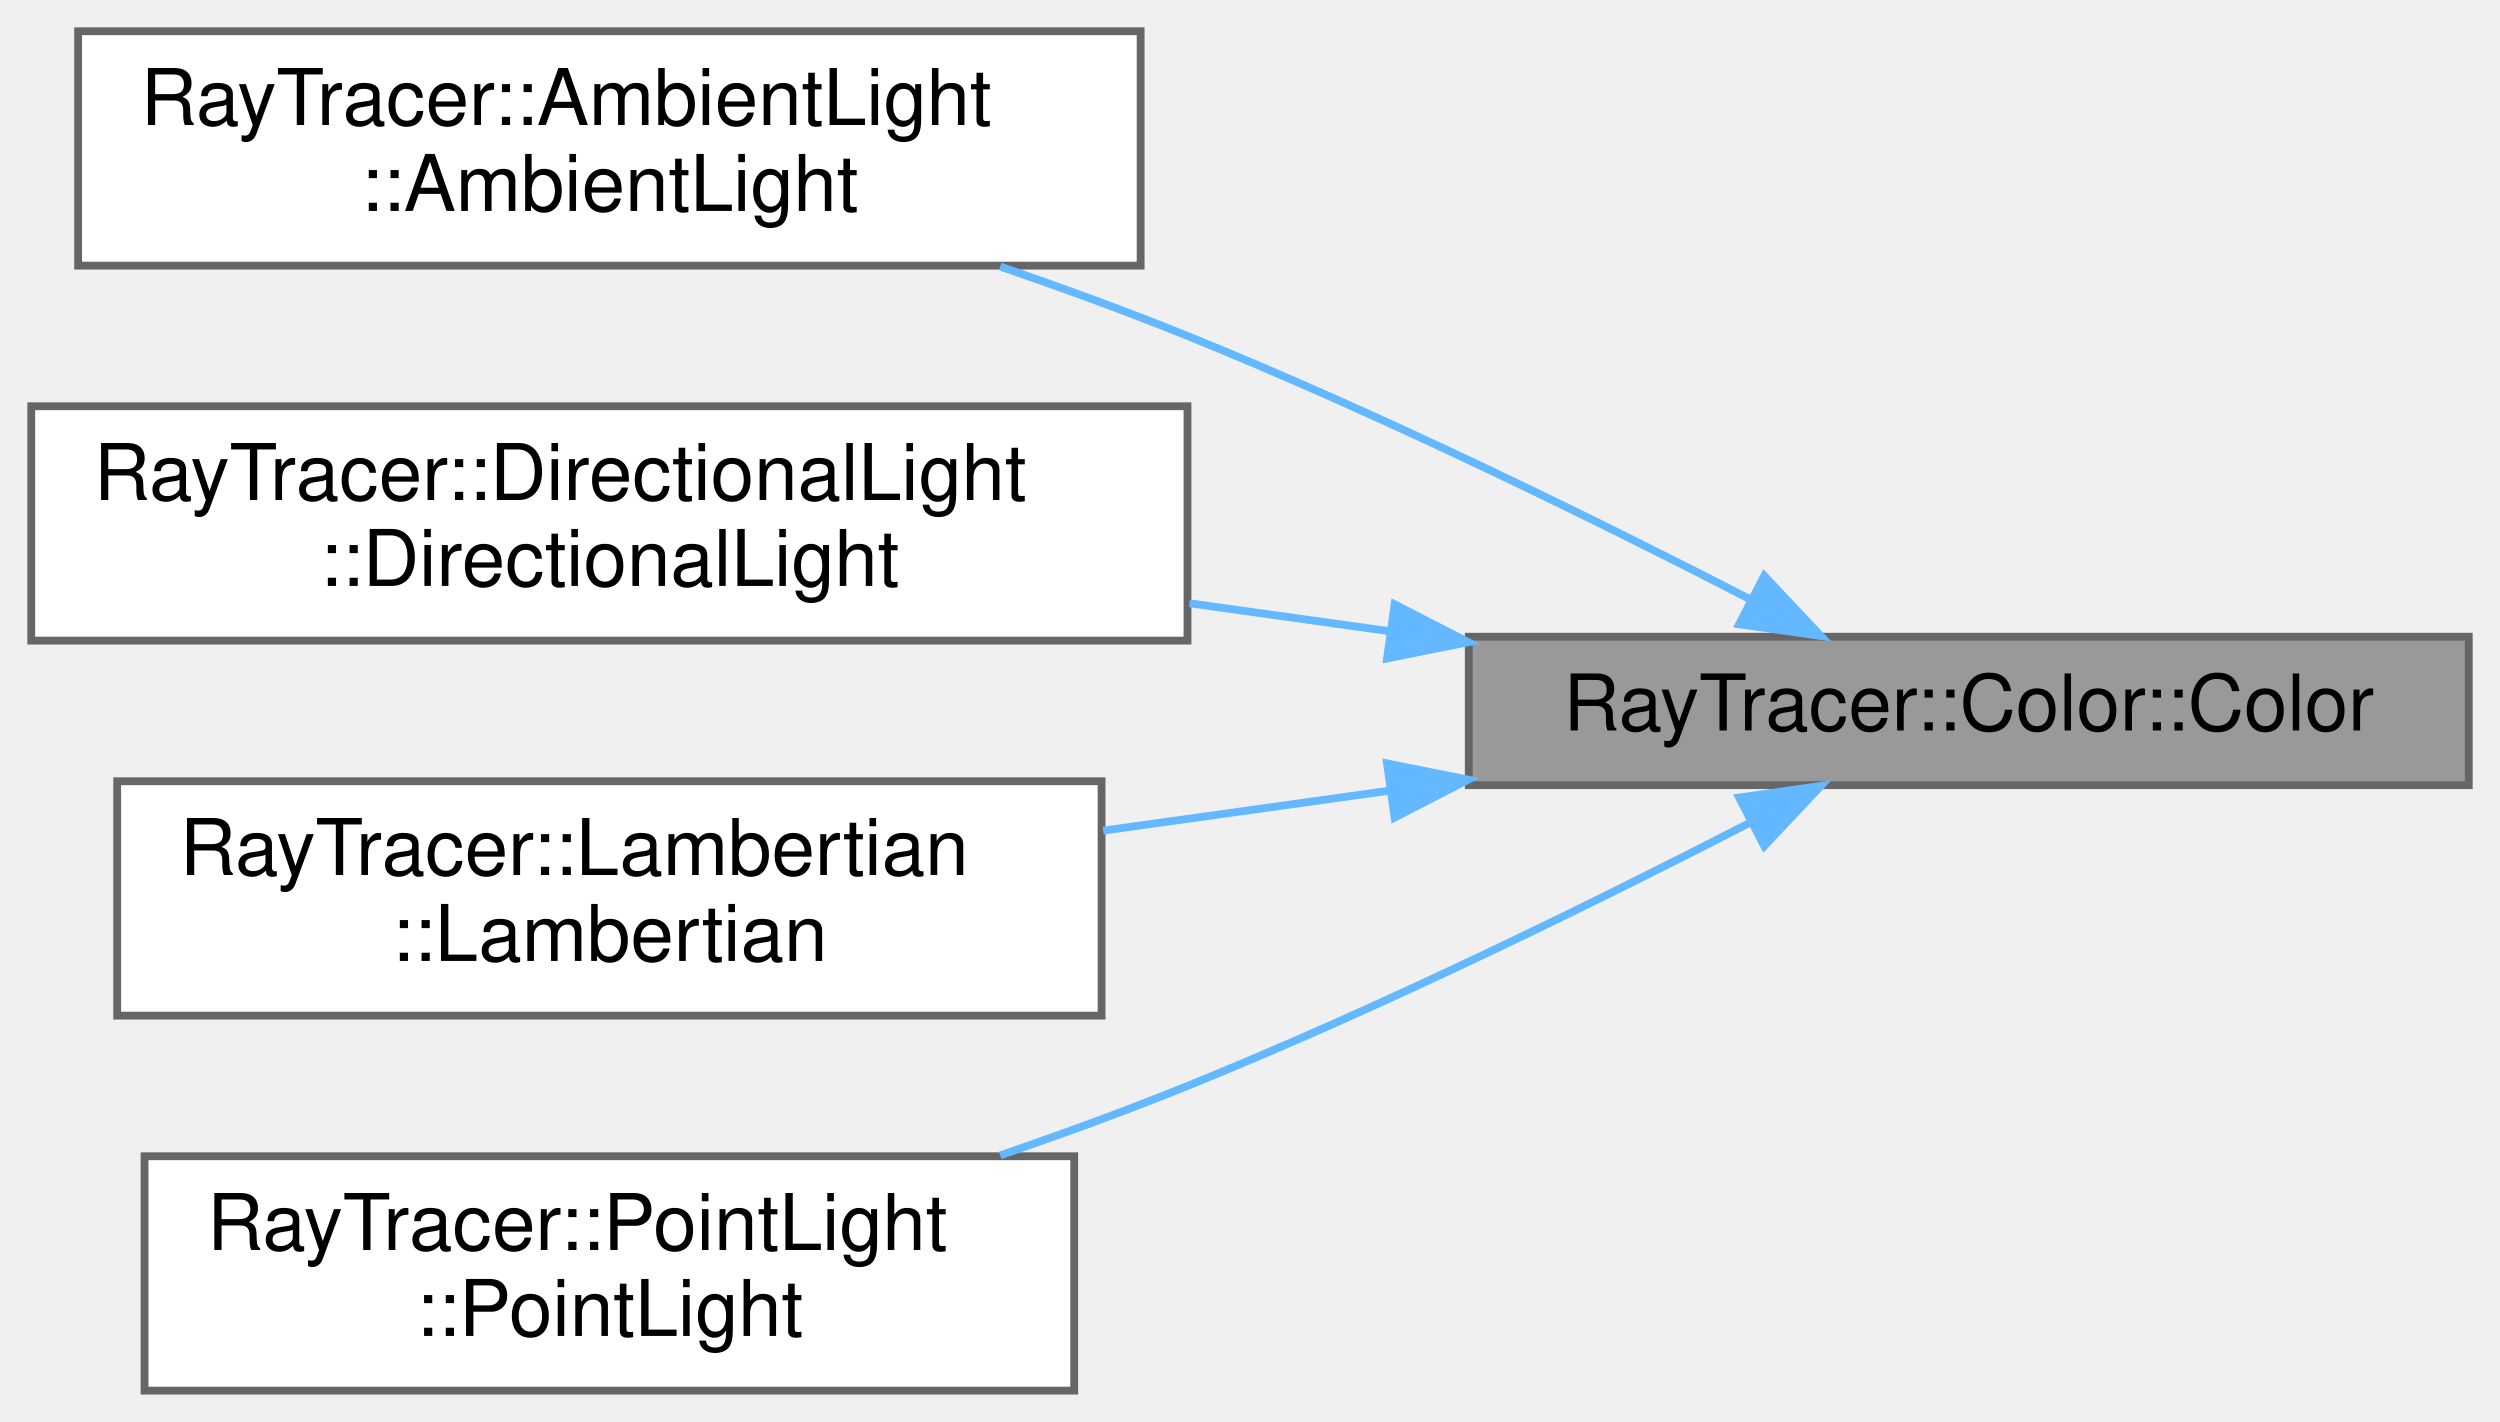
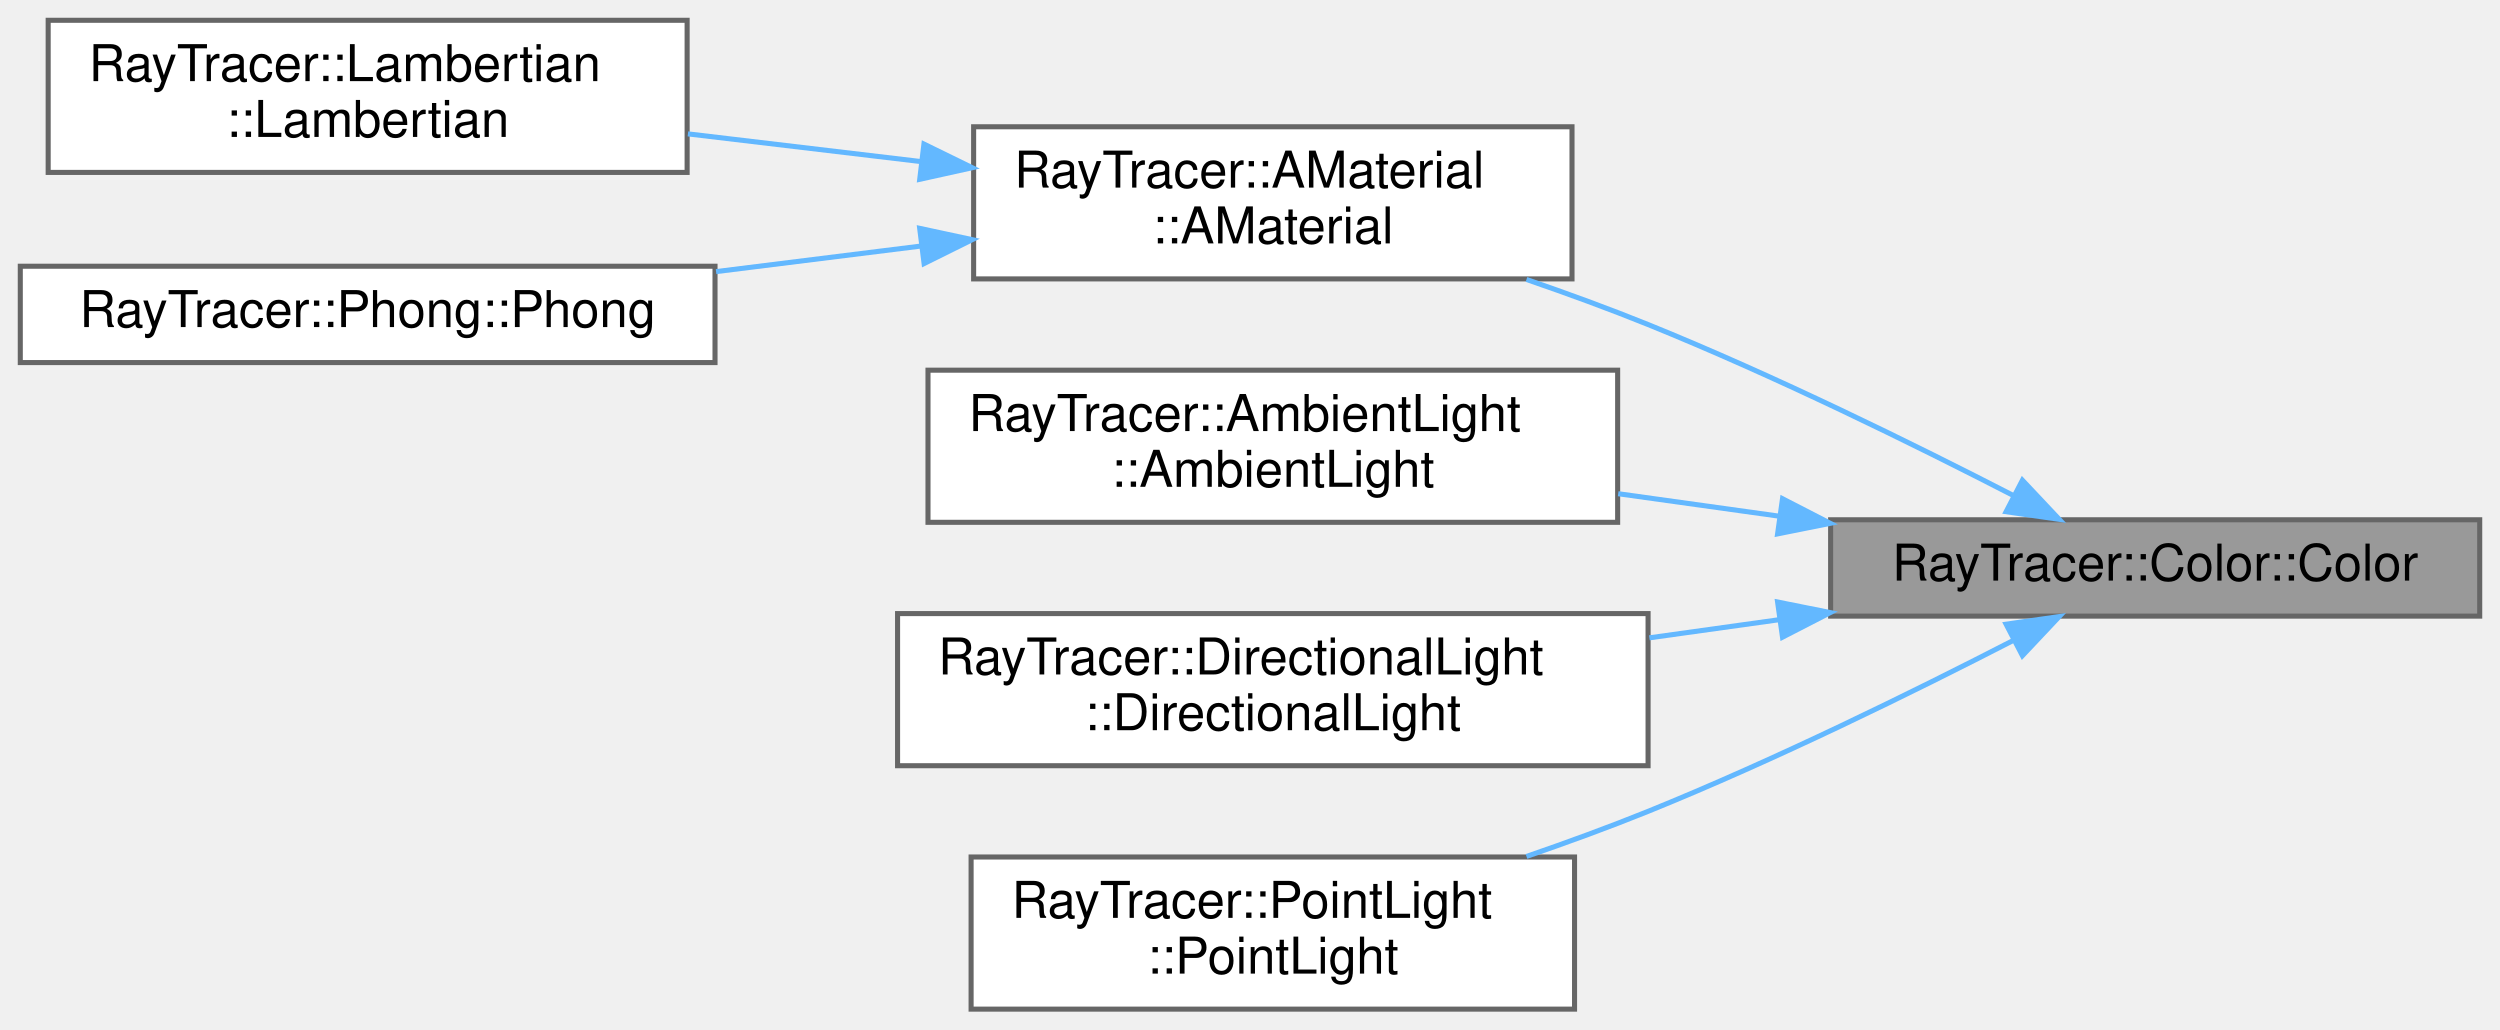
- <svg xmlns="http://www.w3.org/2000/svg" xmlns:xlink="http://www.w3.org/1999/xlink" width="320pt" height="182pt" viewBox="0.00 0.00 320.00 182.00">
-   <g id="graph0" class="graph" transform="scale(1 1) rotate(0) translate(4 178)">
+ <svg xmlns="http://www.w3.org/2000/svg" xmlns:xlink="http://www.w3.org/1999/xlink" width="493pt" height="203pt" viewBox="0.00 0.00 493.00 203.00">
+   <g id="graph0" class="graph" transform="scale(1 1) rotate(0) translate(4 199)">
    <g id="Node000001" class="node">
      <g id="a_Node000001">
        <a xlink:title=" ">
-           <polygon fill="#999999" stroke="#666666" points="312,-96.5 184,-96.5 184,-77.5 312,-77.5 312,-96.5" />
-           <text text-anchor="middle" x="248" y="-84.5" font-family="Helvetica,sans-Serif" font-size="10.00">RayTracer::Color::Color</text>
+           <polygon fill="#999999" stroke="#666666" points="485,-96.5 357,-96.5 357,-77.5 485,-77.5 485,-96.5" />
+           <text text-anchor="middle" x="421" y="-84.5" font-family="Helvetica,sans-Serif" font-size="10.00">RayTracer::Color::Color</text>
        </a>
      </g>
    </g>
    <g id="Node000002" class="node">
      <g id="a_Node000002">
-         <a xlink:href="classRayTracer_1_1AmbientLight.html#a5b12101e2c3a0fa405dddc627d57e344" target="_top" xlink:title=" ">
-           <polygon fill="white" stroke="#666666" points="142,-174 6,-174 6,-144 142,-144 142,-174" />
-           <text text-anchor="start" x="14" y="-162" font-family="Helvetica,sans-Serif" font-size="10.00">RayTracer::AmbientLight</text>
-           <text text-anchor="middle" x="74" y="-151" font-family="Helvetica,sans-Serif" font-size="10.00">::AmbientLight</text>
+         <a xlink:href="classRayTracer_1_1AMaterial.html#ad17852e0877f59841ee734e96def74d9" target="_top" xlink:title=" ">
+           <polygon fill="white" stroke="#666666" points="306,-174 188,-174 188,-144 306,-144 306,-174" />
+           <text text-anchor="start" x="196" y="-162" font-family="Helvetica,sans-Serif" font-size="10.00">RayTracer::AMaterial</text>
+           <text text-anchor="middle" x="247" y="-151" font-family="Helvetica,sans-Serif" font-size="10.00">::AMaterial</text>
        </a>
      </g>
    </g>
    <g id="edge1_Node000001_Node000002" class="edge">
      <g id="a_edge1_Node000001_Node000002">
        <a xlink:title=" ">
-           <path fill="none" stroke="#63b8ff" d="M220.1,-101.25C200.44,-111.37 172.95,-124.9 148,-135 140.33,-138.1 132.1,-141.11 124.02,-143.89" />
-           <polygon fill="#63b8ff" stroke="#63b8ff" points="221.82,-104.3 229.08,-96.59 218.6,-98.09 221.82,-104.3" />
-         </a>
-       </g>
-     </g>
-     <g id="Node000003" class="node">
-       <g id="a_Node000003">
-         <a xlink:href="classRayTracer_1_1DirectionalLight.html#a682bc429176da9bb6b1694703b44ba0e" target="_top" xlink:title=" ">
-           <polygon fill="white" stroke="#666666" points="148,-126 0,-126 0,-96 148,-96 148,-126" />
-           <text text-anchor="start" x="8" y="-114" font-family="Helvetica,sans-Serif" font-size="10.00">RayTracer::DirectionalLight</text>
-           <text text-anchor="middle" x="74" y="-103" font-family="Helvetica,sans-Serif" font-size="10.00">::DirectionalLight</text>
-         </a>
-       </g>
-     </g>
-     <g id="edge2_Node000001_Node000003" class="edge">
-       <g id="a_edge2_Node000001_Node000003">
-         <a xlink:title=" ">
-           <path fill="none" stroke="#63b8ff" d="M174.02,-97.18C165.49,-98.37 156.79,-99.59 148.26,-100.78" />
-           <polygon fill="#63b8ff" stroke="#63b8ff" points="174.51,-100.65 183.93,-95.8 173.54,-93.72 174.51,-100.65" />
-         </a>
-       </g>
-     </g>
-     <g id="Node000004" class="node">
-       <g id="a_Node000004">
-         <a xlink:href="classRayTracer_1_1Lambertian.html#a9d3f150cb0d7a06f1f7487be4676f258" target="_top" xlink:title=" ">
-           <polygon fill="white" stroke="#666666" points="137,-78 11,-78 11,-48 137,-48 137,-78" />
-           <text text-anchor="start" x="19" y="-66" font-family="Helvetica,sans-Serif" font-size="10.00">RayTracer::Lambertian</text>
-           <text text-anchor="middle" x="74" y="-55" font-family="Helvetica,sans-Serif" font-size="10.00">::Lambertian</text>
-         </a>
-       </g>
-     </g>
-     <g id="edge3_Node000001_Node000004" class="edge">
-       <g id="a_edge3_Node000001_Node000004">
-         <a xlink:title=" ">
-           <path fill="none" stroke="#63b8ff" d="M173.8,-76.79C161.61,-75.09 149.08,-73.34 137.2,-71.68" />
-           <polygon fill="#63b8ff" stroke="#63b8ff" points="173.54,-80.28 183.93,-78.2 174.51,-73.35 173.54,-80.28" />
+           <path fill="none" stroke="#63b8ff" d="M393.1,-101.25C373.44,-111.37 345.95,-124.9 321,-135 313.33,-138.1 305.1,-141.11 297.02,-143.89" />
+           <polygon fill="#63b8ff" stroke="#63b8ff" points="394.82,-104.3 402.08,-96.59 391.6,-98.09 394.82,-104.3" />
        </a>
      </g>
    </g>
    <g id="Node000005" class="node">
      <g id="a_Node000005">
-         <a xlink:href="classRayTracer_1_1PointLight.html#abb0bed47008dfe0693bf7eace117c86d" target="_top" xlink:title=" ">
-           <polygon fill="white" stroke="#666666" points="133.5,-30 14.5,-30 14.5,0 133.5,0 133.5,-30" />
-           <text text-anchor="start" x="22.5" y="-18" font-family="Helvetica,sans-Serif" font-size="10.00">RayTracer::PointLight</text>
-           <text text-anchor="middle" x="74" y="-7" font-family="Helvetica,sans-Serif" font-size="10.00">::PointLight</text>
+         <a xlink:href="classRayTracer_1_1AmbientLight.html#a5b12101e2c3a0fa405dddc627d57e344" target="_top" xlink:title=" ">
+           <polygon fill="white" stroke="#666666" points="315,-126 179,-126 179,-96 315,-96 315,-126" />
+           <text text-anchor="start" x="187" y="-114" font-family="Helvetica,sans-Serif" font-size="10.00">RayTracer::AmbientLight</text>
+           <text text-anchor="middle" x="247" y="-103" font-family="Helvetica,sans-Serif" font-size="10.00">::AmbientLight</text>
        </a>
      </g>
    </g>
    <g id="edge4_Node000001_Node000005" class="edge">
      <g id="a_edge4_Node000001_Node000005">
        <a xlink:title=" ">
-           <path fill="none" stroke="#63b8ff" d="M220.1,-72.75C200.44,-62.63 172.95,-49.1 148,-39 140.33,-35.9 132.1,-32.89 124.02,-30.11" />
-           <polygon fill="#63b8ff" stroke="#63b8ff" points="218.6,-75.91 229.08,-77.41 221.82,-69.7 218.6,-75.91" />
+           <path fill="none" stroke="#63b8ff" d="M346.91,-97.2C336.36,-98.67 325.54,-100.18 315.11,-101.64" />
+           <polygon fill="#63b8ff" stroke="#63b8ff" points="347.51,-100.65 356.93,-95.8 346.54,-93.72 347.51,-100.65" />
+         </a>
+       </g>
+     </g>
+     <g id="Node000006" class="node">
+       <g id="a_Node000006">
+         <a xlink:href="classRayTracer_1_1DirectionalLight.html#a682bc429176da9bb6b1694703b44ba0e" target="_top" xlink:title=" ">
+           <polygon fill="white" stroke="#666666" points="321,-78 173,-78 173,-48 321,-48 321,-78" />
+           <text text-anchor="start" x="181" y="-66" font-family="Helvetica,sans-Serif" font-size="10.00">RayTracer::DirectionalLight</text>
+           <text text-anchor="middle" x="247" y="-55" font-family="Helvetica,sans-Serif" font-size="10.00">::DirectionalLight</text>
+         </a>
+       </g>
+     </g>
+     <g id="edge5_Node000001_Node000006" class="edge">
+       <g id="a_edge5_Node000001_Node000006">
+         <a xlink:title=" ">
+           <path fill="none" stroke="#63b8ff" d="M347.02,-76.82C338.49,-75.63 329.79,-74.41 321.26,-73.22" />
+           <polygon fill="#63b8ff" stroke="#63b8ff" points="346.54,-80.28 356.93,-78.2 347.51,-73.35 346.54,-80.28" />
+         </a>
+       </g>
+     </g>
+     <g id="Node000007" class="node">
+       <g id="a_Node000007">
+         <a xlink:href="classRayTracer_1_1PointLight.html#abb0bed47008dfe0693bf7eace117c86d" target="_top" xlink:title=" ">
+           <polygon fill="white" stroke="#666666" points="306.5,-30 187.5,-30 187.5,0 306.5,0 306.5,-30" />
+           <text text-anchor="start" x="195.5" y="-18" font-family="Helvetica,sans-Serif" font-size="10.00">RayTracer::PointLight</text>
+           <text text-anchor="middle" x="247" y="-7" font-family="Helvetica,sans-Serif" font-size="10.00">::PointLight</text>
+         </a>
+       </g>
+     </g>
+     <g id="edge6_Node000001_Node000007" class="edge">
+       <g id="a_edge6_Node000001_Node000007">
+         <a xlink:title=" ">
+           <path fill="none" stroke="#63b8ff" d="M393.1,-72.75C373.44,-62.63 345.95,-49.1 321,-39 313.33,-35.9 305.1,-32.89 297.02,-30.11" />
+           <polygon fill="#63b8ff" stroke="#63b8ff" points="391.6,-75.91 402.08,-77.41 394.82,-69.7 391.6,-75.91" />
+         </a>
+       </g>
+     </g>
+     <g id="Node000003" class="node">
+       <g id="a_Node000003">
+         <a xlink:href="classRayTracer_1_1Lambertian.html#a9d3f150cb0d7a06f1f7487be4676f258" target="_top" xlink:title=" ">
+           <polygon fill="white" stroke="#666666" points="131.5,-195 5.5,-195 5.5,-165 131.5,-165 131.5,-195" />
+           <text text-anchor="start" x="13.5" y="-183" font-family="Helvetica,sans-Serif" font-size="10.00">RayTracer::Lambertian</text>
+           <text text-anchor="middle" x="68.5" y="-172" font-family="Helvetica,sans-Serif" font-size="10.00">::Lambertian</text>
+         </a>
+       </g>
+     </g>
+     <g id="edge2_Node000002_Node000003" class="edge">
+       <g id="a_edge2_Node000002_Node000003">
+         <a xlink:title=" ">
+           <path fill="none" stroke="#63b8ff" d="M177.43,-167.16C162.36,-168.95 146.47,-170.84 131.66,-172.6" />
+           <polygon fill="#63b8ff" stroke="#63b8ff" points="178.2,-170.59 187.72,-165.93 177.37,-163.64 178.2,-170.59" />
+         </a>
+       </g>
+     </g>
+     <g id="Node000004" class="node">
+       <g id="a_Node000004">
+         <a xlink:href="classRayTracer_1_1Phong.html#aed034ba959eedee570e3572385c8ae09" target="_top" xlink:title=" ">
+           <polygon fill="white" stroke="#666666" points="137,-146.5 0,-146.5 0,-127.5 137,-127.5 137,-146.5" />
+           <text text-anchor="middle" x="68.5" y="-134.5" font-family="Helvetica,sans-Serif" font-size="10.00">RayTracer::Phong::Phong</text>
+         </a>
+       </g>
+     </g>
+     <g id="edge3_Node000002_Node000004" class="edge">
+       <g id="a_edge3_Node000002_Node000004">
+         <a xlink:title=" ">
+           <path fill="none" stroke="#63b8ff" d="M177.7,-150.49C164.41,-148.83 150.48,-147.09 137.21,-145.44" />
+           <polygon fill="#63b8ff" stroke="#63b8ff" points="177.36,-153.97 187.72,-151.74 178.23,-147.03 177.36,-153.97" />
        </a>
      </g>
    </g>
  </g>
</svg>
